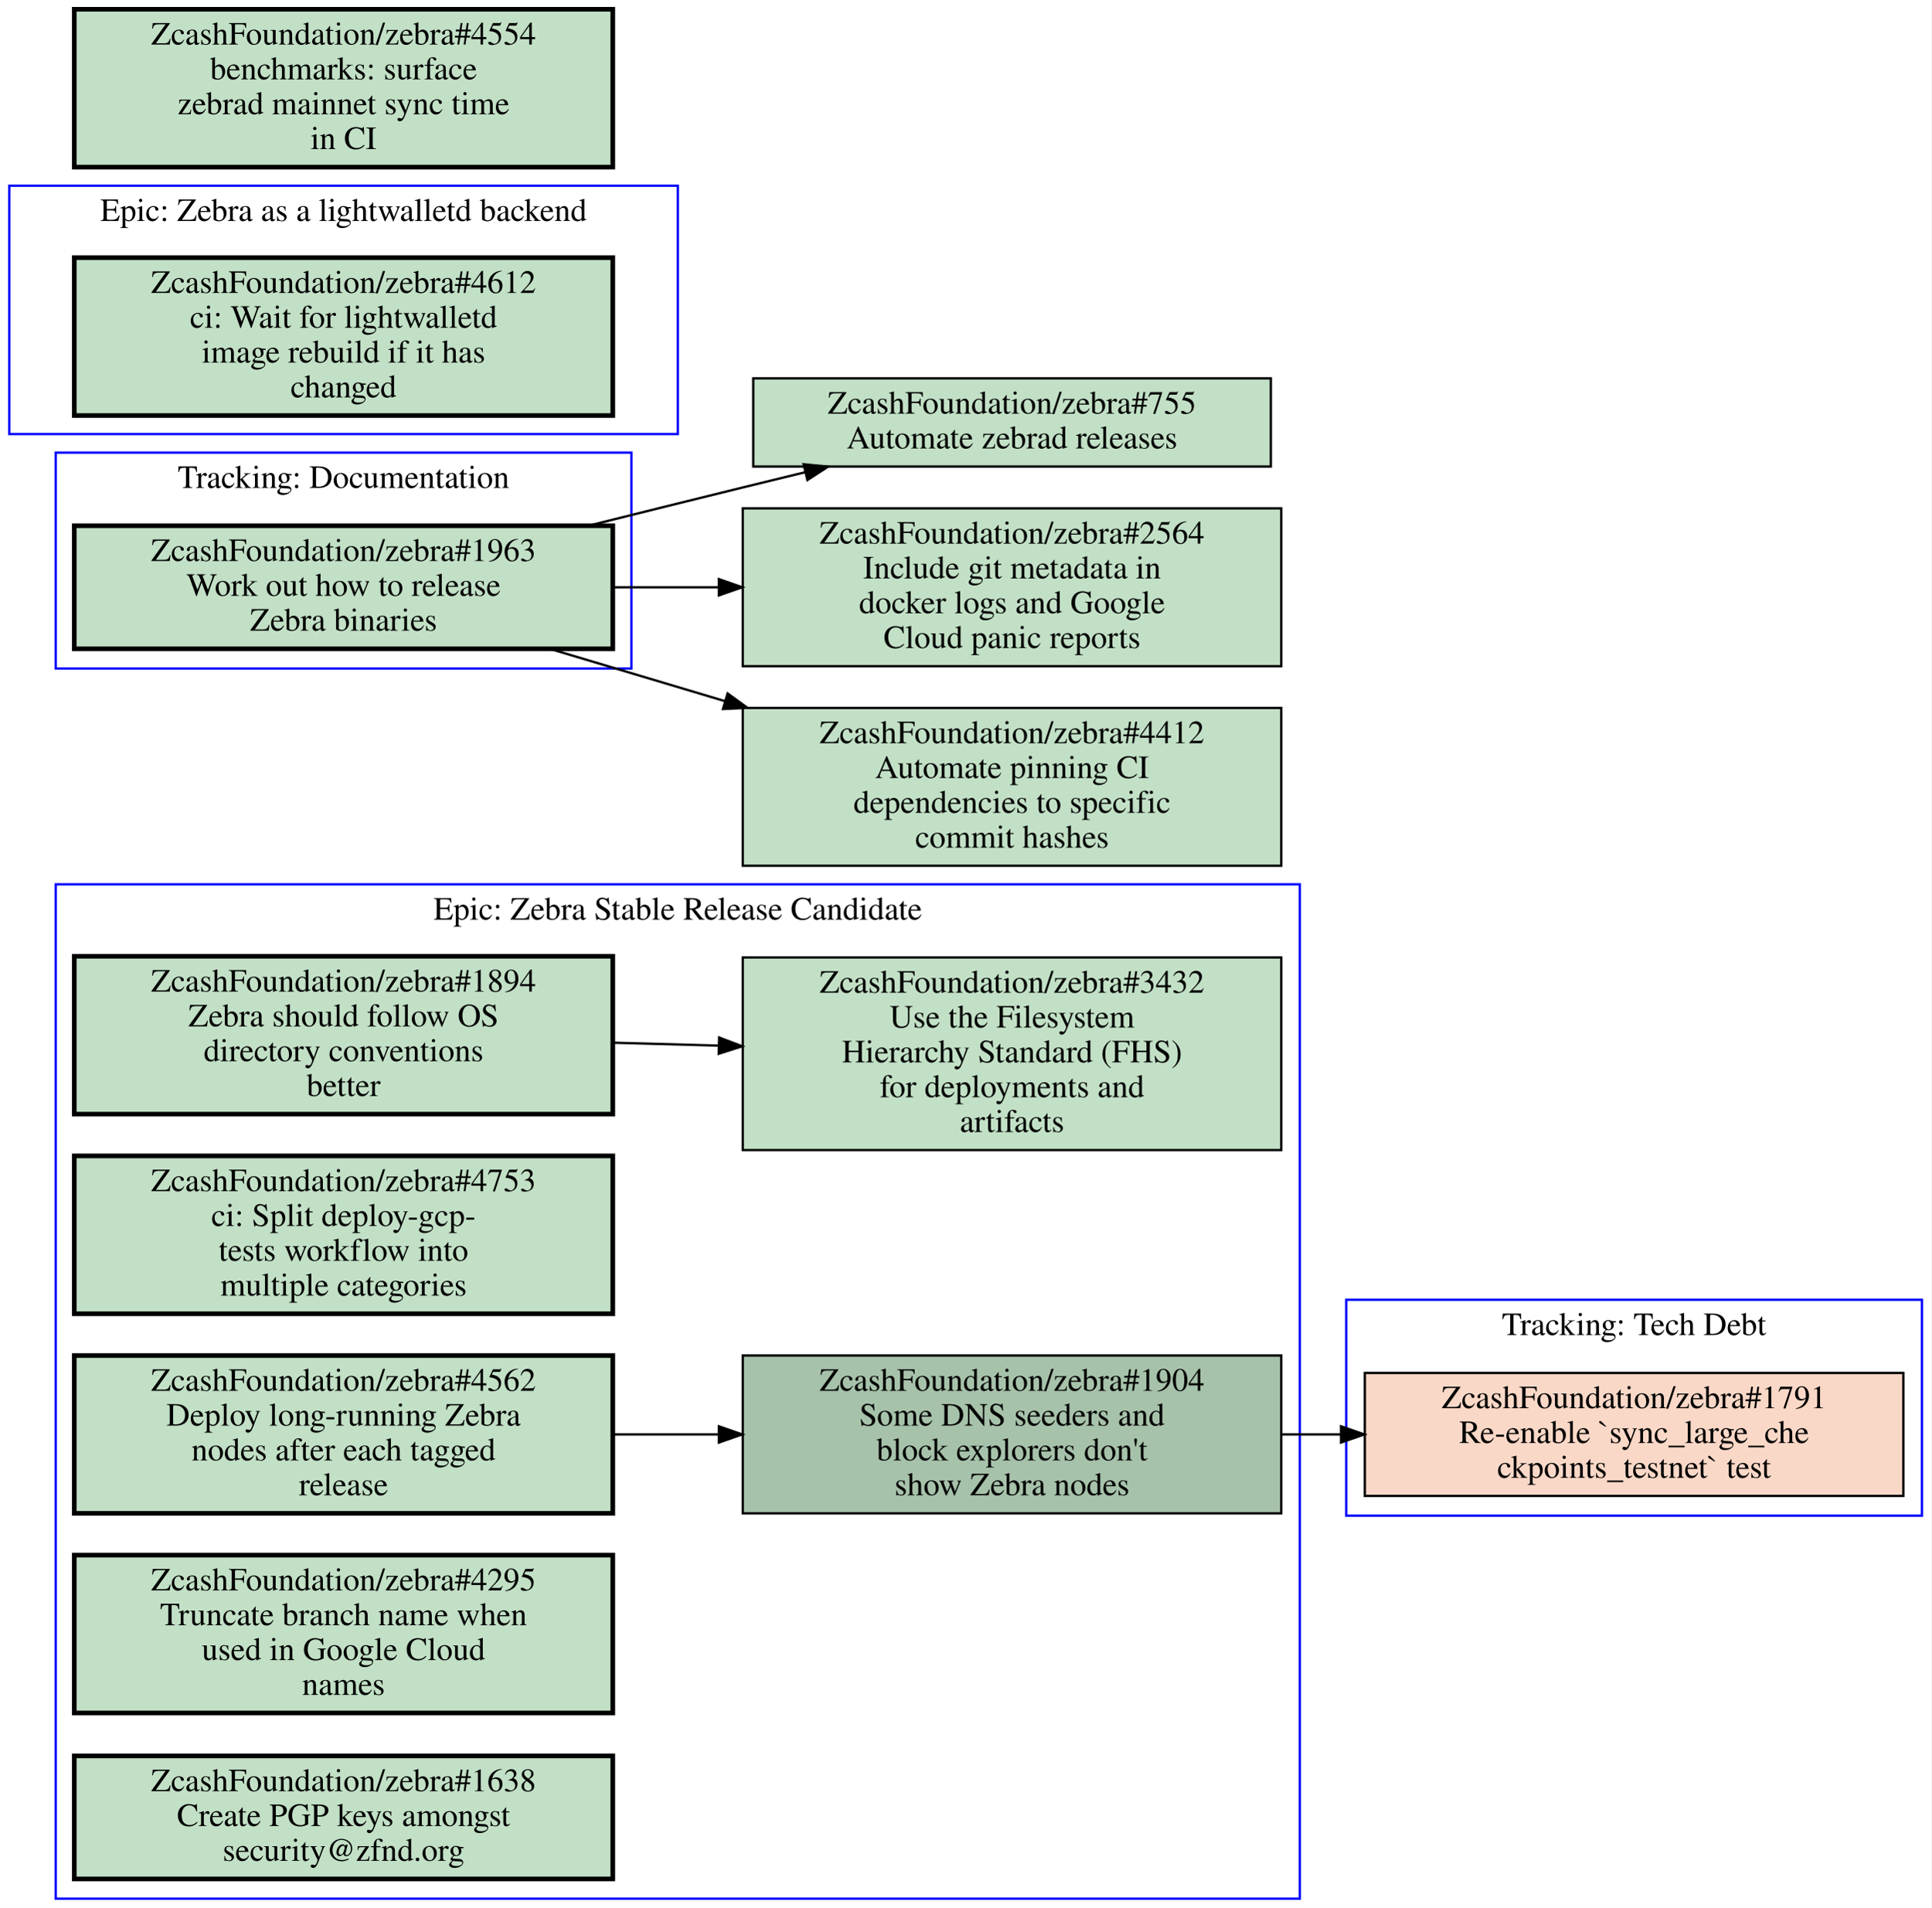
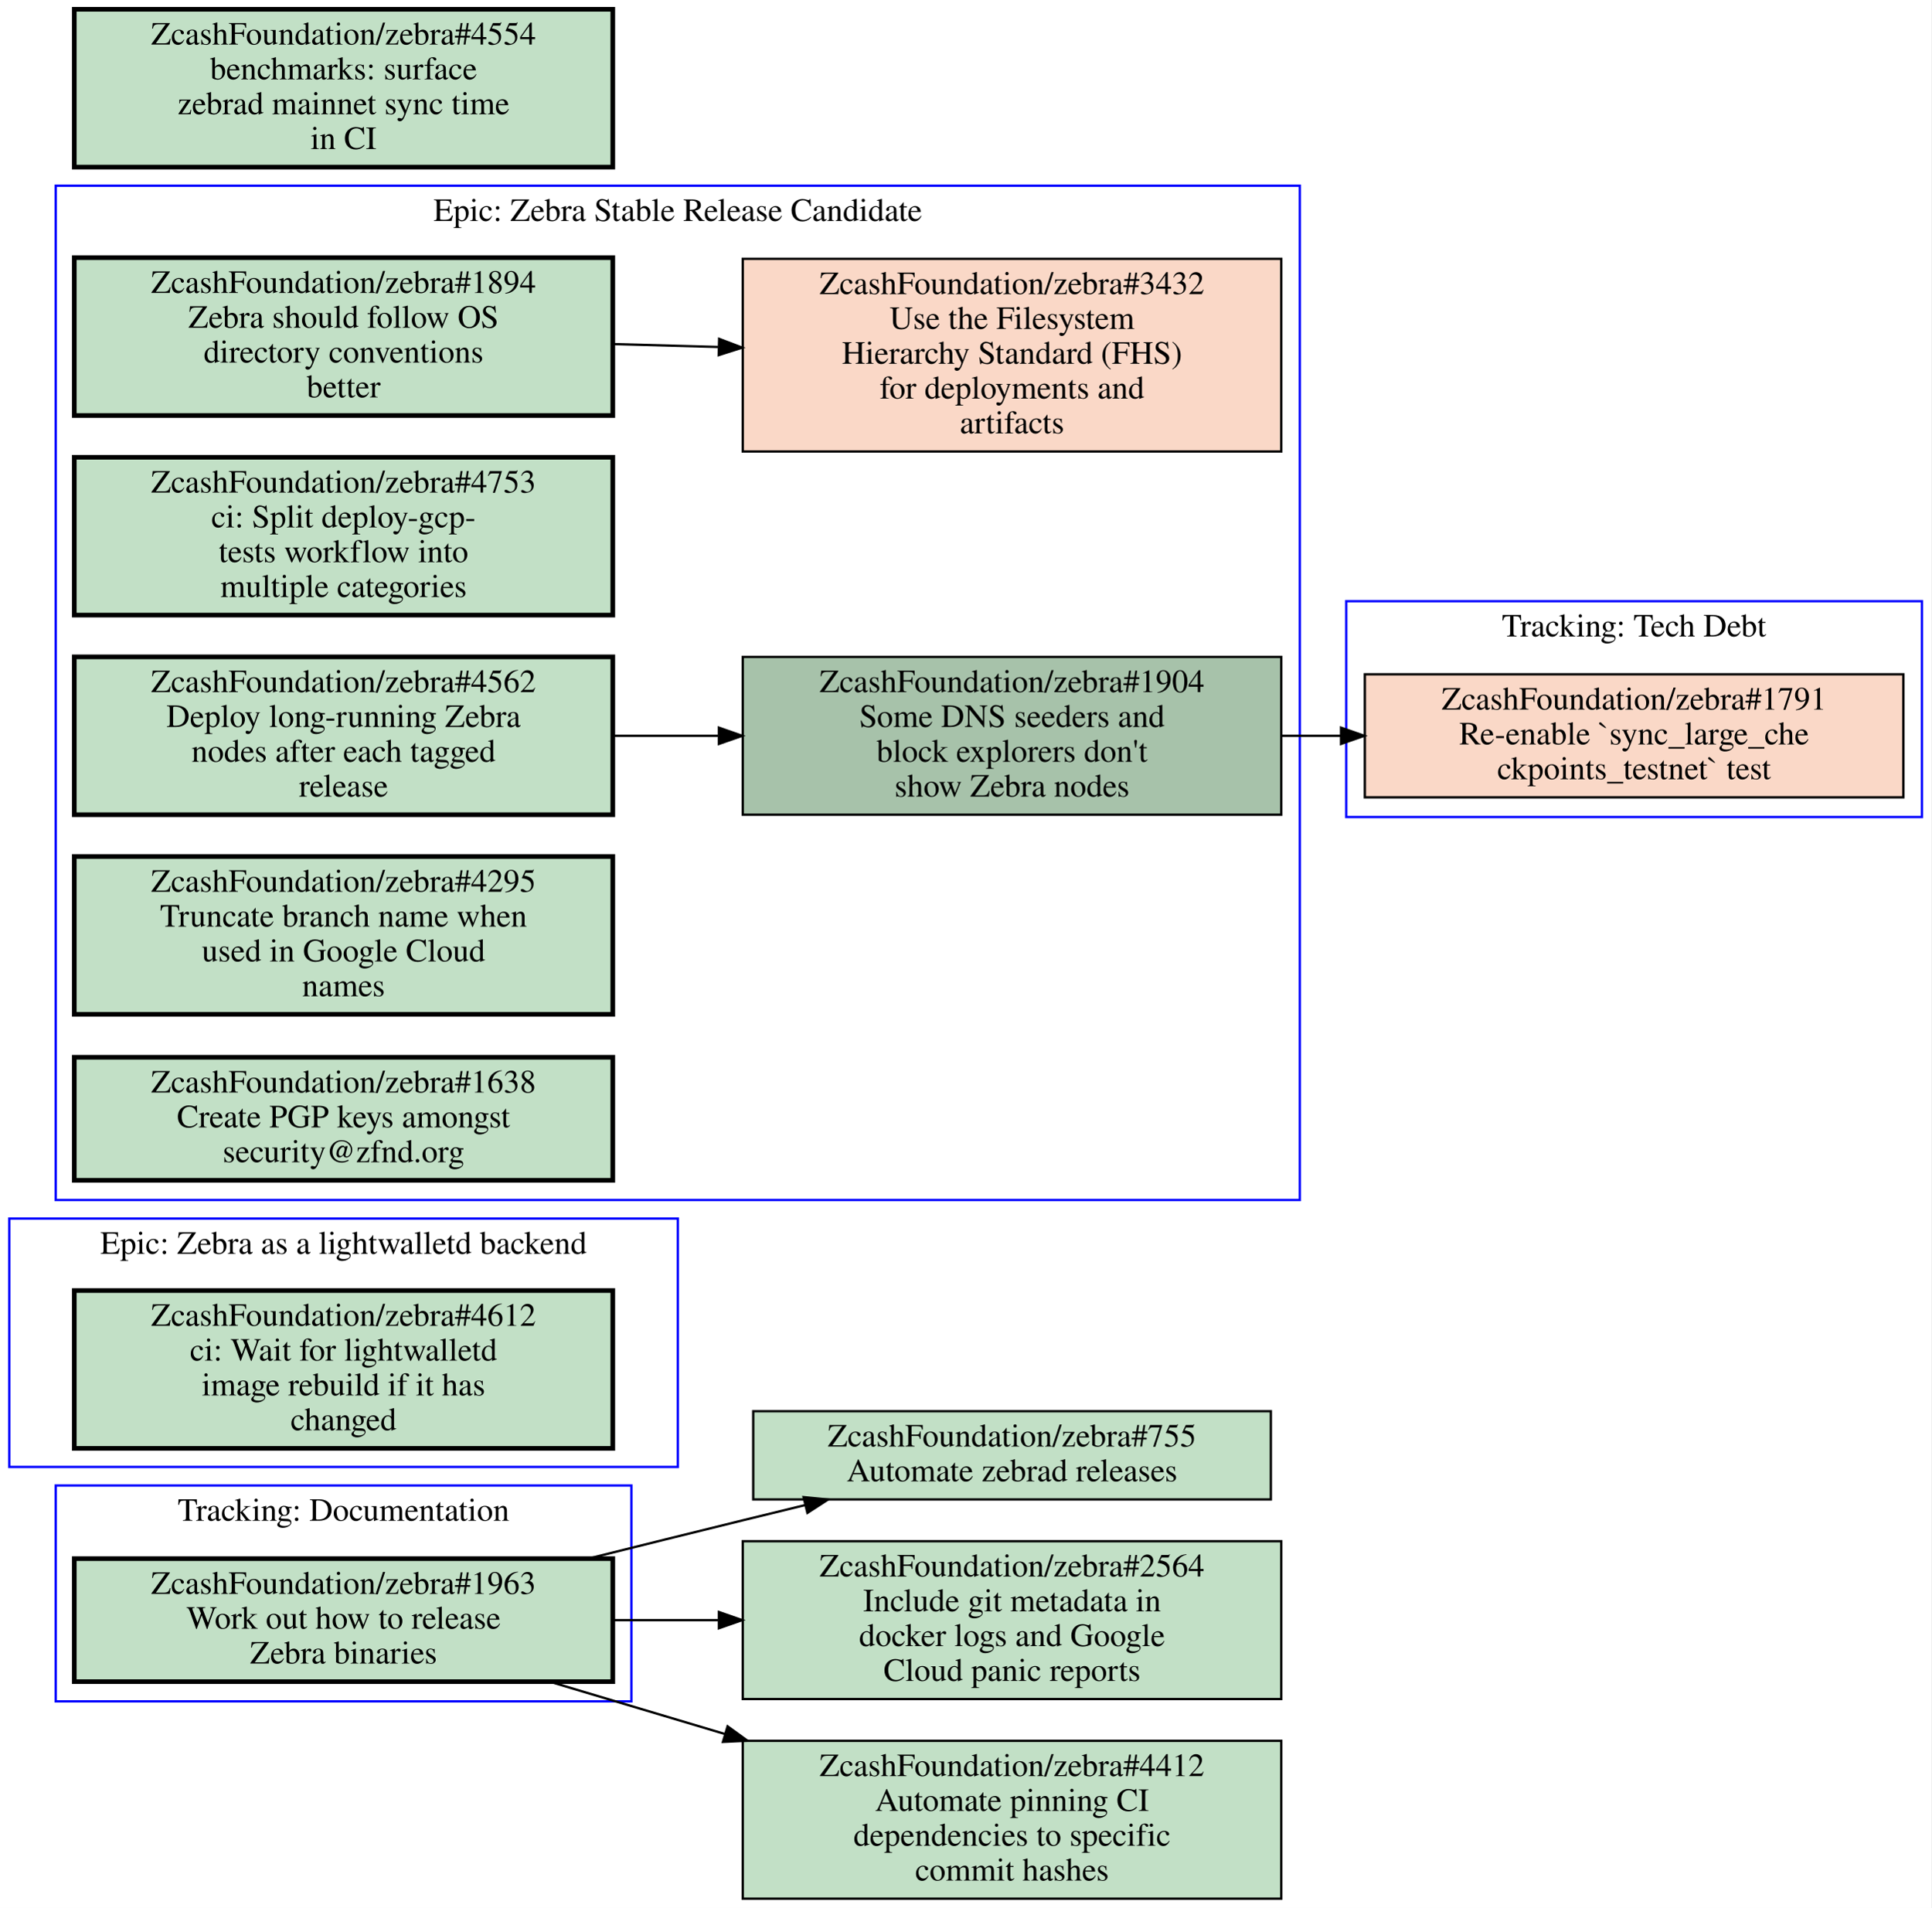
<svg xmlns="http://www.w3.org/2000/svg" xmlns:xlink="http://www.w3.org/1999/xlink" width="832pt" height="822pt" viewBox="0.00 0.00 832.00 822.00">
  <g id="graph0" class="graph" transform="scale(1 1) rotate(0) translate(4 818)">
    <polygon fill="#ffffff" stroke="transparent" points="-4,4 -4,-818 828,-818 828,4 -4,4" />
    <g id="clust1" class="cluster">
-       <polygon fill="none" stroke="#0000ff" points="576,-165 576,-258 824,-258 824,-165 576,-165" />
-       <text text-anchor="middle" x="700" y="-242.8" font-family="Times,serif" font-size="14.00" fill="#000000">Tracking: Tech Debt</text>
+       <polygon fill="none" stroke="#0000ff" points="0,-186 0,-293 288,-293 288,-186 0,-186" />
+       <text text-anchor="middle" x="144" y="-277.8" font-family="Times,serif" font-size="14.00" fill="#000000">Epic: Zebra as a lightwalletd backend</text>
    </g>
    <g id="clust2" class="cluster">
-       <polygon fill="none" stroke="#0000ff" points="0,-631 0,-738 288,-738 288,-631 0,-631" />
-       <text text-anchor="middle" x="144" y="-722.8" font-family="Times,serif" font-size="14.00" fill="#000000">Epic: Zebra as a lightwalletd backend</text>
+       <polygon fill="none" stroke="#0000ff" points="576,-466 576,-559 824,-559 824,-466 576,-466" />
+       <text text-anchor="middle" x="700" y="-543.8" font-family="Times,serif" font-size="14.00" fill="#000000">Tracking: Tech Debt</text>
    </g>
    <g id="clust3" class="cluster">
-       <polygon fill="none" stroke="#0000ff" points="20,0 20,-437 556,-437 556,0 20,0" />
-       <text text-anchor="middle" x="288" y="-421.8" font-family="Times,serif" font-size="14.00" fill="#000000">Epic: Zebra Stable Release Candidate</text>
+       <polygon fill="none" stroke="#0000ff" points="20,-301 20,-738 556,-738 556,-301 20,-301" />
+       <text text-anchor="middle" x="288" y="-722.8" font-family="Times,serif" font-size="14.00" fill="#000000">Epic: Zebra Stable Release Candidate</text>
    </g>
    <g id="clust4" class="cluster">
-       <polygon fill="none" stroke="#0000ff" points="20,-530 20,-623 268,-623 268,-530 20,-530" />
-       <text text-anchor="middle" x="144" y="-607.8" font-family="Times,serif" font-size="14.00" fill="#000000">Tracking: Documentation</text>
+       <polygon fill="none" stroke="#0000ff" points="20,-85 20,-178 268,-178 268,-85 20,-85" />
+       <text text-anchor="middle" x="144" y="-162.8" font-family="Times,serif" font-size="14.00" fill="#000000">Tracking: Documentation</text>
    </g>
-     <g id="node1" class="node closed">
+     <g id="node1" class="node open">
      <g id="a_node1">
-         <a xlink:href="https://github.com/ZcashFoundation/zebra/issues/1791" xlink:title="ZcashFoundation/zebra#1791&#10;Re-enable `sync_large_che&#10;ckpoints_testnet` test" target="_blank">
-           <polygon fill="#fad8c7" stroke="#000000" points="816,-226.5 584,-226.5 584,-173.5 816,-173.5 816,-226.5" />
-           <text text-anchor="middle" x="700" y="-211.3" font-family="Times,serif" font-size="14.00" fill="#000000">ZcashFoundation/zebra#1791</text>
-           <text text-anchor="middle" x="700" y="-196.3" font-family="Times,serif" font-size="14.00" fill="#000000">Re-enable `sync_large_che</text>
-           <text text-anchor="middle" x="700" y="-181.3" font-family="Times,serif" font-size="14.00" fill="#000000">ckpoints_testnet` test</text>
+         <a xlink:href="https://github.com/ZcashFoundation/zebra/issues/4612" xlink:title="ZcashFoundation/zebra#4612&#10;ci: Wait for lightwalletd&#10;image rebuild if it has&#10;changed" target="_blank">
+           <polygon fill="#c2e0c6" stroke="#000000" stroke-width="2" points="260,-262 28,-262 28,-194 260,-194 260,-262" />
+           <text text-anchor="middle" x="144" y="-246.8" font-family="Times,serif" font-size="14.00" fill="#000000">ZcashFoundation/zebra#4612</text>
+           <text text-anchor="middle" x="144" y="-231.8" font-family="Times,serif" font-size="14.00" fill="#000000">ci: Wait for lightwalletd</text>
+           <text text-anchor="middle" x="144" y="-216.8" font-family="Times,serif" font-size="14.00" fill="#000000">image rebuild if it has</text>
+           <text text-anchor="middle" x="144" y="-201.8" font-family="Times,serif" font-size="14.00" fill="#000000">changed</text>
        </a>
      </g>
    </g>
-     <g id="node2" class="node open">
+     <g id="node2" class="node closed">
      <g id="a_node2">
-         <a xlink:href="https://github.com/ZcashFoundation/zebra/issues/4612" xlink:title="ZcashFoundation/zebra#4612&#10;ci: Wait for lightwalletd&#10;image rebuild if it has&#10;changed" target="_blank">
-           <polygon fill="#c2e0c6" stroke="#000000" stroke-width="2" points="260,-707 28,-707 28,-639 260,-639 260,-707" />
-           <text text-anchor="middle" x="144" y="-691.8" font-family="Times,serif" font-size="14.00" fill="#000000">ZcashFoundation/zebra#4612</text>
-           <text text-anchor="middle" x="144" y="-676.8" font-family="Times,serif" font-size="14.00" fill="#000000">ci: Wait for lightwalletd</text>
-           <text text-anchor="middle" x="144" y="-661.8" font-family="Times,serif" font-size="14.00" fill="#000000">image rebuild if it has</text>
-           <text text-anchor="middle" x="144" y="-646.8" font-family="Times,serif" font-size="14.00" fill="#000000">changed</text>
+         <a xlink:href="https://github.com/ZcashFoundation/zebra/issues/1791" xlink:title="ZcashFoundation/zebra#1791&#10;Re-enable `sync_large_che&#10;ckpoints_testnet` test" target="_blank">
+           <polygon fill="#fad8c7" stroke="#000000" points="816,-527.5 584,-527.5 584,-474.5 816,-474.5 816,-527.5" />
+           <text text-anchor="middle" x="700" y="-512.3" font-family="Times,serif" font-size="14.00" fill="#000000">ZcashFoundation/zebra#1791</text>
+           <text text-anchor="middle" x="700" y="-497.3" font-family="Times,serif" font-size="14.00" fill="#000000">Re-enable `sync_large_che</text>
+           <text text-anchor="middle" x="700" y="-482.3" font-family="Times,serif" font-size="14.00" fill="#000000">ckpoints_testnet` test</text>
        </a>
      </g>
    </g>
    <g id="node3" class="node open">
      <g id="a_node3">
        <a xlink:href="https://github.com/ZcashFoundation/zebra/issues/1894" xlink:title="ZcashFoundation/zebra#1894&#10;Zebra should follow OS&#10;directory conventions&#10;better" target="_blank">
-           <polygon fill="#c2e0c6" stroke="#000000" stroke-width="2" points="260,-406 28,-406 28,-338 260,-338 260,-406" />
-           <text text-anchor="middle" x="144" y="-390.8" font-family="Times,serif" font-size="14.00" fill="#000000">ZcashFoundation/zebra#1894</text>
-           <text text-anchor="middle" x="144" y="-375.8" font-family="Times,serif" font-size="14.00" fill="#000000">Zebra should follow OS</text>
-           <text text-anchor="middle" x="144" y="-360.8" font-family="Times,serif" font-size="14.00" fill="#000000">directory conventions</text>
-           <text text-anchor="middle" x="144" y="-345.8" font-family="Times,serif" font-size="14.00" fill="#000000">better</text>
+           <polygon fill="#c2e0c6" stroke="#000000" stroke-width="2" points="260,-707 28,-707 28,-639 260,-639 260,-707" />
+           <text text-anchor="middle" x="144" y="-691.8" font-family="Times,serif" font-size="14.00" fill="#000000">ZcashFoundation/zebra#1894</text>
+           <text text-anchor="middle" x="144" y="-676.8" font-family="Times,serif" font-size="14.00" fill="#000000">Zebra should follow OS</text>
+           <text text-anchor="middle" x="144" y="-661.8" font-family="Times,serif" font-size="14.00" fill="#000000">directory conventions</text>
+           <text text-anchor="middle" x="144" y="-646.8" font-family="Times,serif" font-size="14.00" fill="#000000">better</text>
        </a>
      </g>
    </g>
-     <g id="node4" class="node open">
+     <g id="node4" class="node closed">
      <g id="a_node4">
        <a xlink:href="https://github.com/ZcashFoundation/zebra/issues/3432" xlink:title="ZcashFoundation/zebra#3432&#10;Use the Filesystem&#10;Hierarchy Standard (FHS)&#10;for deployments and&#10;artifacts" target="_blank">
-           <polygon fill="#c2e0c6" stroke="#000000" points="548,-405.5 316,-405.5 316,-322.5 548,-322.5 548,-405.5" />
-           <text text-anchor="middle" x="432" y="-390.3" font-family="Times,serif" font-size="14.00" fill="#000000">ZcashFoundation/zebra#3432</text>
-           <text text-anchor="middle" x="432" y="-375.3" font-family="Times,serif" font-size="14.00" fill="#000000">Use the Filesystem</text>
-           <text text-anchor="middle" x="432" y="-360.3" font-family="Times,serif" font-size="14.00" fill="#000000">Hierarchy Standard (FHS)</text>
-           <text text-anchor="middle" x="432" y="-345.3" font-family="Times,serif" font-size="14.00" fill="#000000">for deployments and</text>
-           <text text-anchor="middle" x="432" y="-330.3" font-family="Times,serif" font-size="14.00" fill="#000000">artifacts</text>
+           <polygon fill="#fad8c7" stroke="#000000" points="548,-706.5 316,-706.5 316,-623.5 548,-623.5 548,-706.5" />
+           <text text-anchor="middle" x="432" y="-691.3" font-family="Times,serif" font-size="14.00" fill="#000000">ZcashFoundation/zebra#3432</text>
+           <text text-anchor="middle" x="432" y="-676.3" font-family="Times,serif" font-size="14.00" fill="#000000">Use the Filesystem</text>
+           <text text-anchor="middle" x="432" y="-661.3" font-family="Times,serif" font-size="14.00" fill="#000000">Hierarchy Standard (FHS)</text>
+           <text text-anchor="middle" x="432" y="-646.3" font-family="Times,serif" font-size="14.00" fill="#000000">for deployments and</text>
+           <text text-anchor="middle" x="432" y="-631.3" font-family="Times,serif" font-size="14.00" fill="#000000">artifacts</text>
        </a>
      </g>
    </g>
    <g id="edge1" class="edge">
-       <path fill="none" stroke="#000000" d="M260.31,-368.77C275.15,-368.36 290.4,-367.93 305.39,-367.52" />
-       <polygon fill="#000000" stroke="#000000" points="305.822,-371.009 315.72,-367.23 305.626,-364.012 305.822,-371.009" />
+       <path fill="none" stroke="#000000" d="M260.31,-669.77C275.15,-669.36 290.4,-668.93 305.39,-668.52" />
+       <polygon fill="#000000" stroke="#000000" points="305.822,-672.009 315.72,-668.23 305.626,-665.012 305.822,-672.009" />
    </g>
    <g id="node5" class="node open">
      <g id="a_node5">
        <a xlink:href="https://github.com/ZcashFoundation/zebra/issues/1904" xlink:title="ZcashFoundation/zebra#1904&#10;Some DNS seeders and&#10;block explorers don't&#10;show Zebra nodes" target="_blank">
-           <polygon fill="#a7c2aa" stroke="#000000" points="548,-234 316,-234 316,-166 548,-166 548,-234" />
-           <text text-anchor="middle" x="432" y="-218.8" font-family="Times,serif" font-size="14.00" fill="#000000">ZcashFoundation/zebra#1904</text>
-           <text text-anchor="middle" x="432" y="-203.8" font-family="Times,serif" font-size="14.00" fill="#000000">Some DNS seeders and</text>
-           <text text-anchor="middle" x="432" y="-188.8" font-family="Times,serif" font-size="14.00" fill="#000000">block explorers don't</text>
-           <text text-anchor="middle" x="432" y="-173.8" font-family="Times,serif" font-size="14.00" fill="#000000">show Zebra nodes</text>
+           <polygon fill="#a7c2aa" stroke="#000000" points="548,-535 316,-535 316,-467 548,-467 548,-535" />
+           <text text-anchor="middle" x="432" y="-519.8" font-family="Times,serif" font-size="14.00" fill="#000000">ZcashFoundation/zebra#1904</text>
+           <text text-anchor="middle" x="432" y="-504.8" font-family="Times,serif" font-size="14.00" fill="#000000">Some DNS seeders and</text>
+           <text text-anchor="middle" x="432" y="-489.8" font-family="Times,serif" font-size="14.00" fill="#000000">block explorers don't</text>
+           <text text-anchor="middle" x="432" y="-474.8" font-family="Times,serif" font-size="14.00" fill="#000000">show Zebra nodes</text>
        </a>
      </g>
    </g>
-     <g id="edge3" class="edge">
-       <path fill="none" stroke="#000000" d="M548.38,-200C556.71,-200 565.14,-200 573.53,-200" />
-       <polygon fill="#000000" stroke="#000000" points="573.74,-203.5 583.74,-200 573.74,-196.5 573.74,-203.5" />
+     <g id="edge6" class="edge">
+       <path fill="none" stroke="#000000" d="M548.38,-501C556.71,-501 565.14,-501 573.53,-501" />
+       <polygon fill="#000000" stroke="#000000" points="573.74,-504.5 583.74,-501 573.74,-497.5 573.74,-504.5" />
    </g>
    <g id="node6" class="node open">
      <g id="a_node6">
        <a xlink:href="https://github.com/ZcashFoundation/zebra/issues/4753" xlink:title="ZcashFoundation/zebra#4753&#10;ci: Split deploy-gcp-&#10;tests workflow into&#10;multiple categories" target="_blank">
-           <polygon fill="#c2e0c6" stroke="#000000" stroke-width="2" points="260,-320 28,-320 28,-252 260,-252 260,-320" />
-           <text text-anchor="middle" x="144" y="-304.8" font-family="Times,serif" font-size="14.00" fill="#000000">ZcashFoundation/zebra#4753</text>
-           <text text-anchor="middle" x="144" y="-289.8" font-family="Times,serif" font-size="14.00" fill="#000000">ci: Split deploy-gcp-</text>
-           <text text-anchor="middle" x="144" y="-274.8" font-family="Times,serif" font-size="14.00" fill="#000000">tests workflow into</text>
-           <text text-anchor="middle" x="144" y="-259.8" font-family="Times,serif" font-size="14.00" fill="#000000">multiple categories</text>
+           <polygon fill="#c2e0c6" stroke="#000000" stroke-width="2" points="260,-621 28,-621 28,-553 260,-553 260,-621" />
+           <text text-anchor="middle" x="144" y="-605.8" font-family="Times,serif" font-size="14.00" fill="#000000">ZcashFoundation/zebra#4753</text>
+           <text text-anchor="middle" x="144" y="-590.8" font-family="Times,serif" font-size="14.00" fill="#000000">ci: Split deploy-gcp-</text>
+           <text text-anchor="middle" x="144" y="-575.8" font-family="Times,serif" font-size="14.00" fill="#000000">tests workflow into</text>
+           <text text-anchor="middle" x="144" y="-560.8" font-family="Times,serif" font-size="14.00" fill="#000000">multiple categories</text>
        </a>
      </g>
    </g>
    <g id="node7" class="node open">
      <g id="a_node7">
        <a xlink:href="https://github.com/ZcashFoundation/zebra/issues/4562" xlink:title="ZcashFoundation/zebra#4562&#10;Deploy long-running Zebra&#10;nodes after each tagged&#10;release" target="_blank">
-           <polygon fill="#c2e0c6" stroke="#000000" stroke-width="2" points="260,-234 28,-234 28,-166 260,-166 260,-234" />
-           <text text-anchor="middle" x="144" y="-218.8" font-family="Times,serif" font-size="14.00" fill="#000000">ZcashFoundation/zebra#4562</text>
-           <text text-anchor="middle" x="144" y="-203.8" font-family="Times,serif" font-size="14.00" fill="#000000">Deploy long-running Zebra</text>
-           <text text-anchor="middle" x="144" y="-188.8" font-family="Times,serif" font-size="14.00" fill="#000000">nodes after each tagged</text>
-           <text text-anchor="middle" x="144" y="-173.8" font-family="Times,serif" font-size="14.00" fill="#000000">release</text>
+           <polygon fill="#c2e0c6" stroke="#000000" stroke-width="2" points="260,-535 28,-535 28,-467 260,-467 260,-535" />
+           <text text-anchor="middle" x="144" y="-519.8" font-family="Times,serif" font-size="14.00" fill="#000000">ZcashFoundation/zebra#4562</text>
+           <text text-anchor="middle" x="144" y="-504.8" font-family="Times,serif" font-size="14.00" fill="#000000">Deploy long-running Zebra</text>
+           <text text-anchor="middle" x="144" y="-489.8" font-family="Times,serif" font-size="14.00" fill="#000000">nodes after each tagged</text>
+           <text text-anchor="middle" x="144" y="-474.8" font-family="Times,serif" font-size="14.00" fill="#000000">release</text>
        </a>
      </g>
    </g>
    <g id="edge2" class="edge">
-       <path fill="none" stroke="#000000" d="M260.31,-200C275.15,-200 290.4,-200 305.39,-200" />
-       <polygon fill="#000000" stroke="#000000" points="305.72,-203.5 315.72,-200 305.72,-196.5 305.72,-203.5" />
+       <path fill="none" stroke="#000000" d="M260.31,-501C275.15,-501 290.4,-501 305.39,-501" />
+       <polygon fill="#000000" stroke="#000000" points="305.72,-504.5 315.72,-501 305.72,-497.5 305.72,-504.5" />
    </g>
    <g id="node8" class="node open">
      <g id="a_node8">
        <a xlink:href="https://github.com/ZcashFoundation/zebra/issues/4295" xlink:title="ZcashFoundation/zebra#4295&#10;Truncate branch name when&#10;used in Google Cloud&#10;names" target="_blank">
-           <polygon fill="#c2e0c6" stroke="#000000" stroke-width="2" points="260,-148 28,-148 28,-80 260,-80 260,-148" />
-           <text text-anchor="middle" x="144" y="-132.8" font-family="Times,serif" font-size="14.00" fill="#000000">ZcashFoundation/zebra#4295</text>
-           <text text-anchor="middle" x="144" y="-117.8" font-family="Times,serif" font-size="14.00" fill="#000000">Truncate branch name when</text>
-           <text text-anchor="middle" x="144" y="-102.8" font-family="Times,serif" font-size="14.00" fill="#000000">used in Google Cloud</text>
-           <text text-anchor="middle" x="144" y="-87.8" font-family="Times,serif" font-size="14.00" fill="#000000">names</text>
+           <polygon fill="#c2e0c6" stroke="#000000" stroke-width="2" points="260,-449 28,-449 28,-381 260,-381 260,-449" />
+           <text text-anchor="middle" x="144" y="-433.8" font-family="Times,serif" font-size="14.00" fill="#000000">ZcashFoundation/zebra#4295</text>
+           <text text-anchor="middle" x="144" y="-418.8" font-family="Times,serif" font-size="14.00" fill="#000000">Truncate branch name when</text>
+           <text text-anchor="middle" x="144" y="-403.8" font-family="Times,serif" font-size="14.00" fill="#000000">used in Google Cloud</text>
+           <text text-anchor="middle" x="144" y="-388.8" font-family="Times,serif" font-size="14.00" fill="#000000">names</text>
        </a>
      </g>
    </g>
    <g id="node9" class="node open">
      <g id="a_node9">
        <a xlink:href="https://github.com/ZcashFoundation/zebra/issues/1638" xlink:title="ZcashFoundation/zebra#1638&#10;Create PGP keys amongst&#10;security@zfnd.org" target="_blank">
-           <polygon fill="#c2e0c6" stroke="#000000" stroke-width="2" points="260,-61.5 28,-61.5 28,-8.5 260,-8.5 260,-61.5" />
-           <text text-anchor="middle" x="144" y="-46.3" font-family="Times,serif" font-size="14.00" fill="#000000">ZcashFoundation/zebra#1638</text>
-           <text text-anchor="middle" x="144" y="-31.3" font-family="Times,serif" font-size="14.00" fill="#000000">Create PGP keys amongst</text>
-           <text text-anchor="middle" x="144" y="-16.3" font-family="Times,serif" font-size="14.00" fill="#000000">security@zfnd.org</text>
+           <polygon fill="#c2e0c6" stroke="#000000" stroke-width="2" points="260,-362.5 28,-362.5 28,-309.5 260,-309.5 260,-362.5" />
+           <text text-anchor="middle" x="144" y="-347.3" font-family="Times,serif" font-size="14.00" fill="#000000">ZcashFoundation/zebra#1638</text>
+           <text text-anchor="middle" x="144" y="-332.3" font-family="Times,serif" font-size="14.00" fill="#000000">Create PGP keys amongst</text>
+           <text text-anchor="middle" x="144" y="-317.3" font-family="Times,serif" font-size="14.00" fill="#000000">security@zfnd.org</text>
        </a>
      </g>
    </g>
    <g id="node10" class="node open">
      <g id="a_node10">
        <a xlink:href="https://github.com/ZcashFoundation/zebra/issues/1963" xlink:title="ZcashFoundation/zebra#1963&#10;Work out how to release&#10;Zebra binaries" target="_blank">
-           <polygon fill="#c2e0c6" stroke="#000000" stroke-width="2" points="260,-591.5 28,-591.5 28,-538.5 260,-538.5 260,-591.5" />
-           <text text-anchor="middle" x="144" y="-576.3" font-family="Times,serif" font-size="14.00" fill="#000000">ZcashFoundation/zebra#1963</text>
-           <text text-anchor="middle" x="144" y="-561.3" font-family="Times,serif" font-size="14.00" fill="#000000">Work out how to release</text>
-           <text text-anchor="middle" x="144" y="-546.3" font-family="Times,serif" font-size="14.00" fill="#000000">Zebra binaries</text>
+           <polygon fill="#c2e0c6" stroke="#000000" stroke-width="2" points="260,-146.5 28,-146.5 28,-93.5 260,-93.5 260,-146.5" />
+           <text text-anchor="middle" x="144" y="-131.3" font-family="Times,serif" font-size="14.00" fill="#000000">ZcashFoundation/zebra#1963</text>
+           <text text-anchor="middle" x="144" y="-116.3" font-family="Times,serif" font-size="14.00" fill="#000000">Work out how to release</text>
+           <text text-anchor="middle" x="144" y="-101.3" font-family="Times,serif" font-size="14.00" fill="#000000">Zebra binaries</text>
        </a>
      </g>
    </g>
    <g id="node11" class="node open">
      <g id="a_node11">
        <a xlink:href="https://github.com/ZcashFoundation/zebra/issues/755" xlink:title="ZcashFoundation/zebra#755&#10;Automate zebrad releases" target="_blank">
-           <polygon fill="#c2e0c6" stroke="#000000" points="543.5,-655 320.5,-655 320.5,-617 543.5,-617 543.5,-655" />
-           <text text-anchor="middle" x="432" y="-639.8" font-family="Times,serif" font-size="14.00" fill="#000000">ZcashFoundation/zebra#755</text>
-           <text text-anchor="middle" x="432" y="-624.8" font-family="Times,serif" font-size="14.00" fill="#000000">Automate zebrad releases</text>
+           <polygon fill="#c2e0c6" stroke="#000000" points="543.5,-210 320.5,-210 320.5,-172 543.5,-172 543.5,-210" />
+           <text text-anchor="middle" x="432" y="-194.8" font-family="Times,serif" font-size="14.00" fill="#000000">ZcashFoundation/zebra#755</text>
+           <text text-anchor="middle" x="432" y="-179.8" font-family="Times,serif" font-size="14.00" fill="#000000">Automate zebrad releases</text>
+         </a>
+       </g>
+     </g>
+     <g id="edge3" class="edge">
+       <path fill="none" stroke="#000000" d="M249.48,-146.51C271.46,-152 294.48,-157.71 316,-163 324.72,-165.14 333.81,-167.36 342.89,-169.57" />
+       <polygon fill="#000000" stroke="#000000" points="342.186,-173.001 352.73,-171.96 343.839,-166.199 342.186,-173.001" />
+     </g>
+     <g id="node12" class="node open">
+       <g id="a_node12">
+         <a xlink:href="https://github.com/ZcashFoundation/zebra/issues/2564" xlink:title="ZcashFoundation/zebra#2564&#10;Include git metadata in&#10;docker logs and Google&#10;Cloud panic reports" target="_blank">
+           <polygon fill="#c2e0c6" stroke="#000000" points="548,-154 316,-154 316,-86 548,-86 548,-154" />
+           <text text-anchor="middle" x="432" y="-138.8" font-family="Times,serif" font-size="14.00" fill="#000000">ZcashFoundation/zebra#2564</text>
+           <text text-anchor="middle" x="432" y="-123.8" font-family="Times,serif" font-size="14.00" fill="#000000">Include git metadata in</text>
+           <text text-anchor="middle" x="432" y="-108.8" font-family="Times,serif" font-size="14.00" fill="#000000">docker logs and Google</text>
+           <text text-anchor="middle" x="432" y="-93.8" font-family="Times,serif" font-size="14.00" fill="#000000">Cloud panic reports</text>
        </a>
      </g>
    </g>
    <g id="edge4" class="edge">
-       <path fill="none" stroke="#000000" d="M249.48,-591.51C271.46,-597 294.48,-602.71 316,-608 324.72,-610.14 333.81,-612.36 342.89,-614.57" />
-       <polygon fill="#000000" stroke="#000000" points="342.186,-618.001 352.73,-616.96 343.839,-611.199 342.186,-618.001" />
+       <path fill="none" stroke="#000000" d="M260.31,-120C275.15,-120 290.4,-120 305.39,-120" />
+       <polygon fill="#000000" stroke="#000000" points="305.72,-123.5 315.72,-120 305.72,-116.5 305.72,-123.5" />
    </g>
-     <g id="node12" class="node open">
-       <g id="a_node12">
-         <a xlink:href="https://github.com/ZcashFoundation/zebra/issues/2564" xlink:title="ZcashFoundation/zebra#2564&#10;Include git metadata in&#10;docker logs and Google&#10;Cloud panic reports" target="_blank">
-           <polygon fill="#c2e0c6" stroke="#000000" points="548,-599 316,-599 316,-531 548,-531 548,-599" />
-           <text text-anchor="middle" x="432" y="-583.8" font-family="Times,serif" font-size="14.00" fill="#000000">ZcashFoundation/zebra#2564</text>
-           <text text-anchor="middle" x="432" y="-568.8" font-family="Times,serif" font-size="14.00" fill="#000000">Include git metadata in</text>
-           <text text-anchor="middle" x="432" y="-553.8" font-family="Times,serif" font-size="14.00" fill="#000000">docker logs and Google</text>
-           <text text-anchor="middle" x="432" y="-538.8" font-family="Times,serif" font-size="14.00" fill="#000000">Cloud panic reports</text>
+     <g id="node13" class="node open">
+       <g id="a_node13">
+         <a xlink:href="https://github.com/ZcashFoundation/zebra/issues/4412" xlink:title="ZcashFoundation/zebra#4412&#10;Automate pinning CI&#10;dependencies to specific&#10;commit hashes" target="_blank">
+           <polygon fill="#c2e0c6" stroke="#000000" points="548,-68 316,-68 316,0 548,0 548,-68" />
+           <text text-anchor="middle" x="432" y="-52.8" font-family="Times,serif" font-size="14.00" fill="#000000">ZcashFoundation/zebra#4412</text>
+           <text text-anchor="middle" x="432" y="-37.8" font-family="Times,serif" font-size="14.00" fill="#000000">Automate pinning CI</text>
+           <text text-anchor="middle" x="432" y="-22.8" font-family="Times,serif" font-size="14.00" fill="#000000">dependencies to specific</text>
+           <text text-anchor="middle" x="432" y="-7.8" font-family="Times,serif" font-size="14.00" fill="#000000">commit hashes</text>
        </a>
      </g>
    </g>
    <g id="edge5" class="edge">
-       <path fill="none" stroke="#000000" d="M260.31,-565C275.15,-565 290.4,-565 305.39,-565" />
-       <polygon fill="#000000" stroke="#000000" points="305.72,-568.5 315.72,-565 305.72,-561.5 305.72,-568.5" />
-     </g>
-     <g id="node13" class="node open">
-       <g id="a_node13">
-         <a xlink:href="https://github.com/ZcashFoundation/zebra/issues/4412" xlink:title="ZcashFoundation/zebra#4412&#10;Automate pinning CI&#10;dependencies to specific&#10;commit hashes" target="_blank">
-           <polygon fill="#c2e0c6" stroke="#000000" points="548,-513 316,-513 316,-445 548,-445 548,-513" />
-           <text text-anchor="middle" x="432" y="-497.8" font-family="Times,serif" font-size="14.00" fill="#000000">ZcashFoundation/zebra#4412</text>
-           <text text-anchor="middle" x="432" y="-482.8" font-family="Times,serif" font-size="14.00" fill="#000000">Automate pinning CI</text>
-           <text text-anchor="middle" x="432" y="-467.8" font-family="Times,serif" font-size="14.00" fill="#000000">dependencies to specific</text>
-           <text text-anchor="middle" x="432" y="-452.8" font-family="Times,serif" font-size="14.00" fill="#000000">commit hashes</text>
-         </a>
-       </g>
-     </g>
-     <g id="edge6" class="edge">
-       <path fill="none" stroke="#000000" d="M232.76,-538.5C256.65,-531.36 282.93,-523.52 308.34,-515.93" />
-       <polygon fill="#000000" stroke="#000000" points="309.453,-519.25 318.03,-513.03 307.446,-512.544 309.453,-519.25" />
+       <path fill="none" stroke="#000000" d="M232.76,-93.495C256.65,-86.362 282.93,-78.515 308.34,-70.926" />
+       <polygon fill="#000000" stroke="#000000" points="309.45,-74.247 318.03,-68.031 307.447,-67.54 309.45,-74.247" />
    </g>
    <g id="node14" class="node open">
      <g id="a_node14">
        <a xlink:href="https://github.com/ZcashFoundation/zebra/issues/4554" xlink:title="ZcashFoundation/zebra#4554&#10;benchmarks: surface&#10;zebrad mainnet sync time&#10;in CI" target="_blank">
          <polygon fill="#c2e0c6" stroke="#000000" stroke-width="2" points="260,-814 28,-814 28,-746 260,-746 260,-814" />
          <text text-anchor="middle" x="144" y="-798.8" font-family="Times,serif" font-size="14.00" fill="#000000">ZcashFoundation/zebra#4554</text>
          <text text-anchor="middle" x="144" y="-783.8" font-family="Times,serif" font-size="14.00" fill="#000000">benchmarks: surface</text>
          <text text-anchor="middle" x="144" y="-768.8" font-family="Times,serif" font-size="14.00" fill="#000000">zebrad mainnet sync time</text>
          <text text-anchor="middle" x="144" y="-753.8" font-family="Times,serif" font-size="14.00" fill="#000000">in CI</text>
        </a>
      </g>
    </g>
  </g>
</svg>
